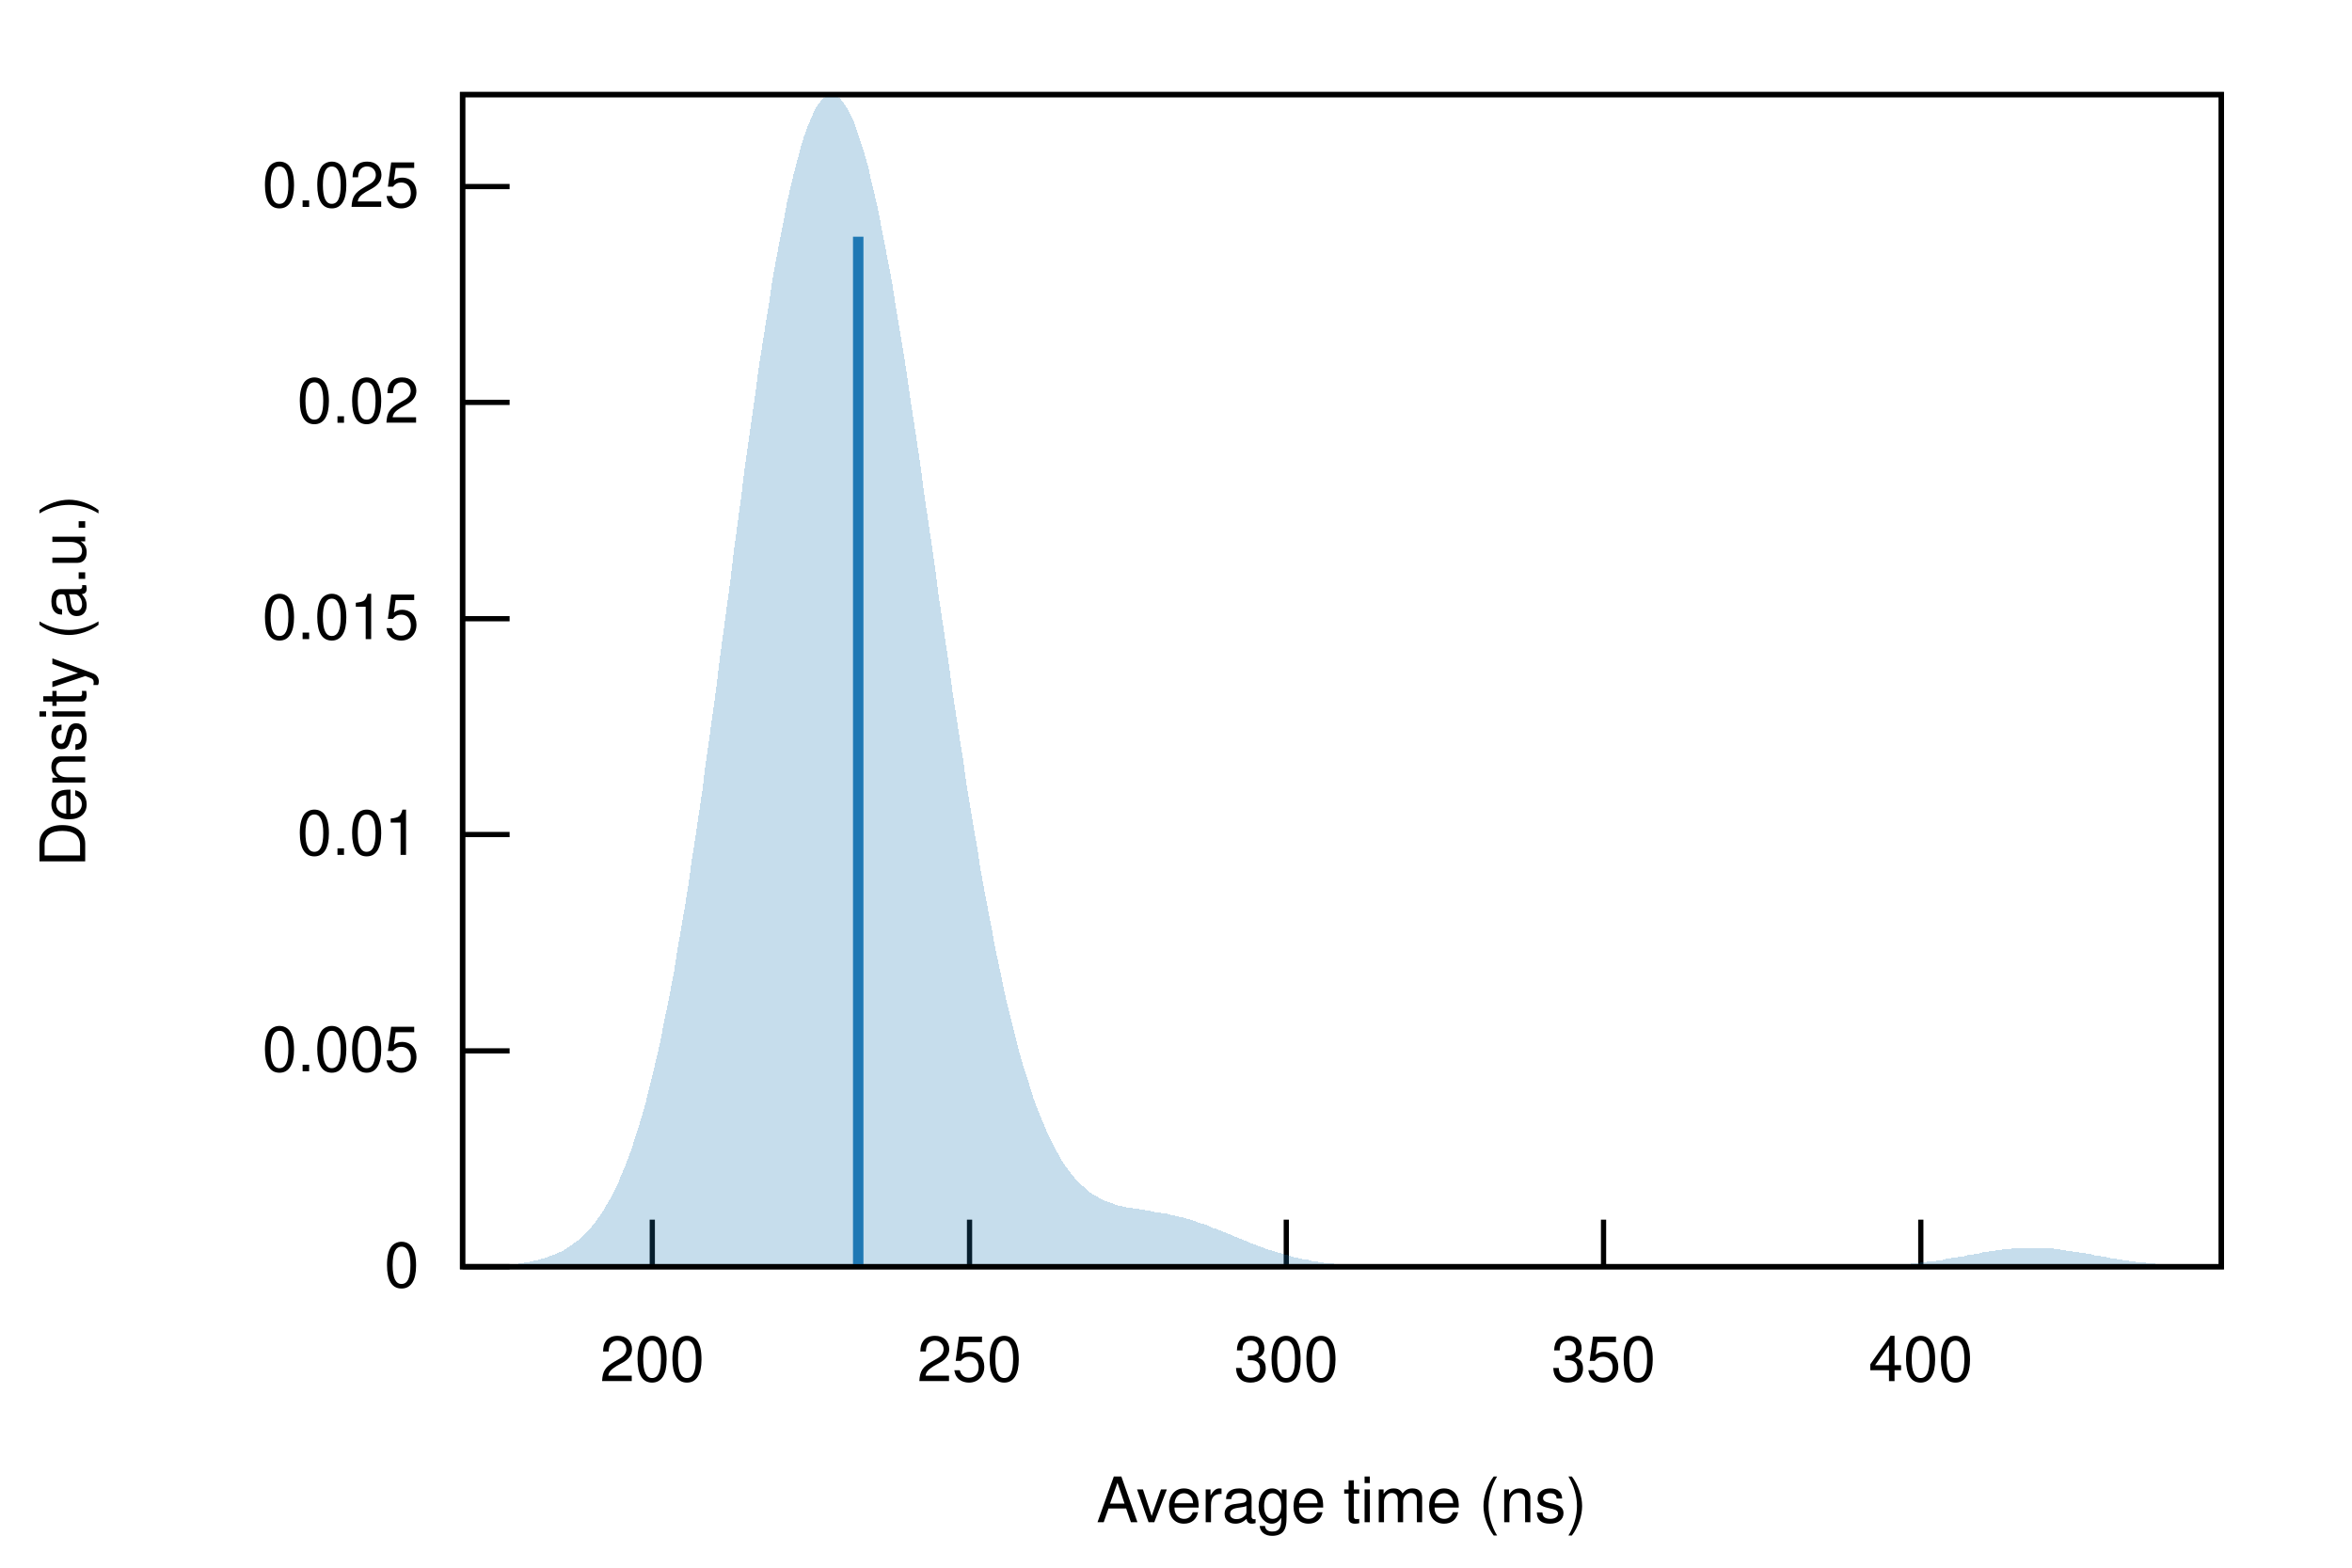
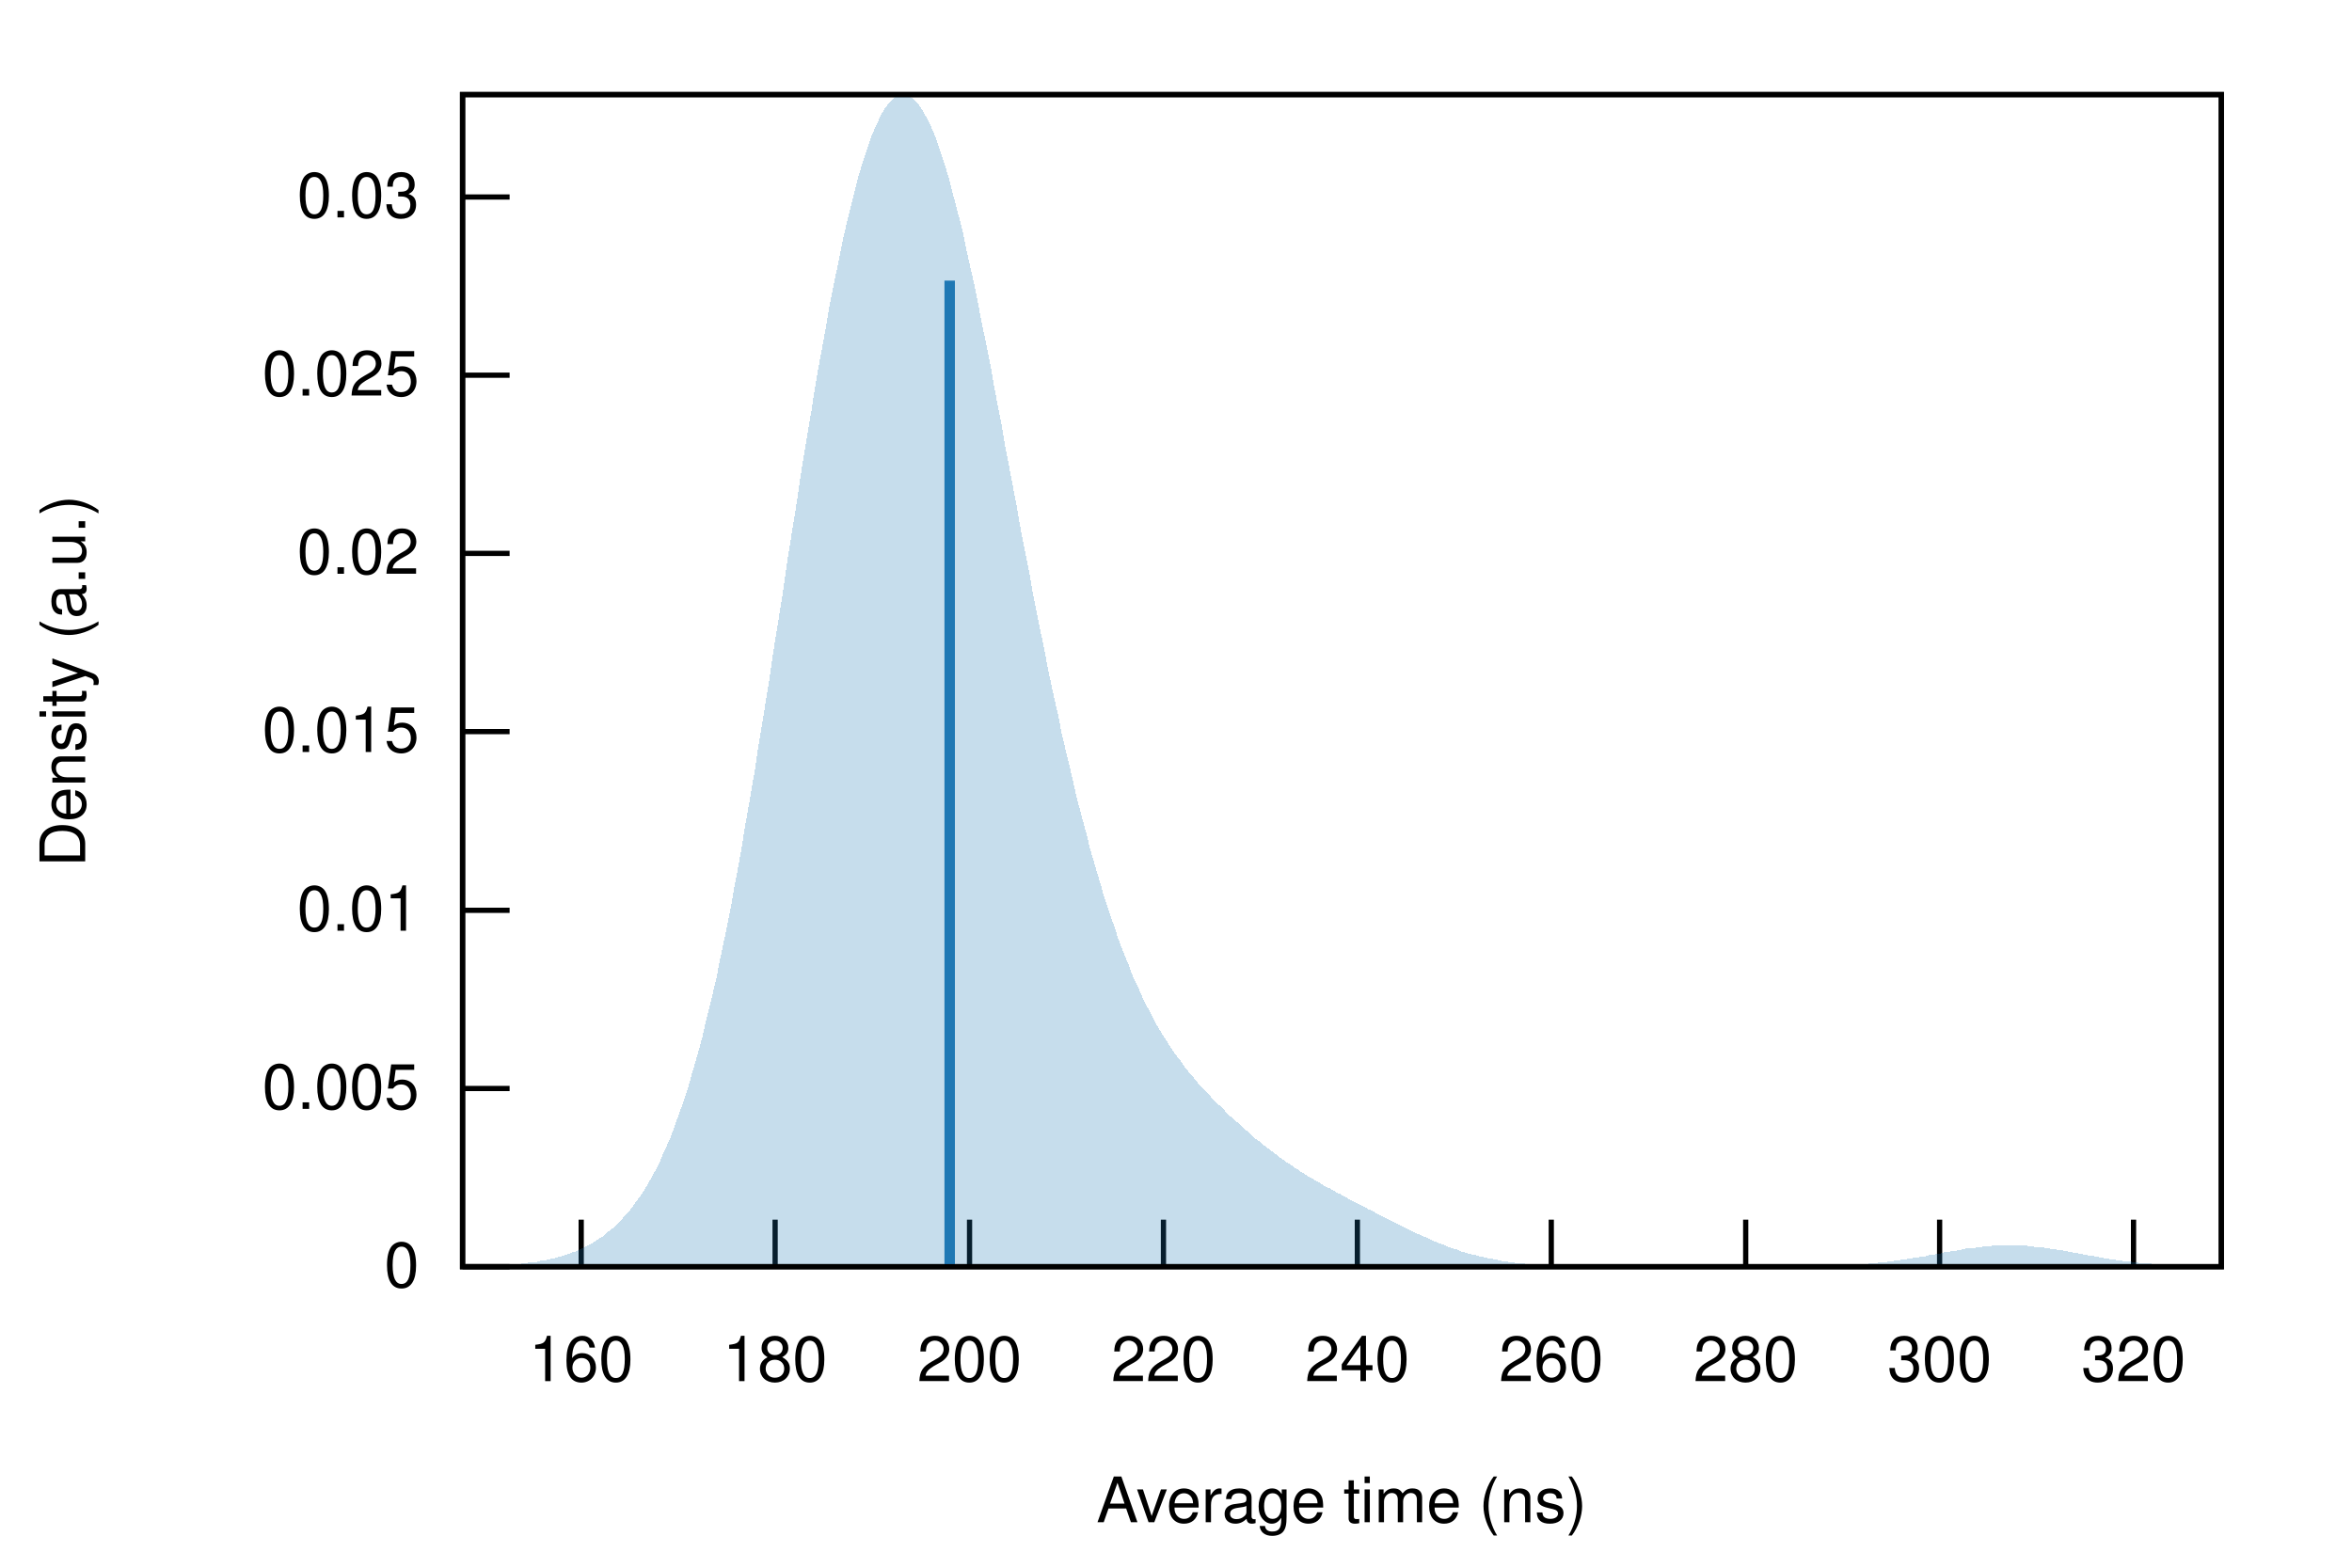
<svg xmlns="http://www.w3.org/2000/svg" xmlns:xlink="http://www.w3.org/1999/xlink" viewBox="0 0 450 300">
  <g id="gnuplot_canvas">
    <rect x="0" y="0" width="450" height="300" fill="none" />
    <defs>
      <circle id="gpDot" r="0.5" stroke-width="0.5" />
      <path id="gpPt0" stroke-width="0.222" stroke="currentColor" d="M-1,0 h2 M0,-1 v2" />
      <path id="gpPt1" stroke-width="0.222" stroke="currentColor" d="M-1,-1 L1,1 M1,-1 L-1,1" />
      <path id="gpPt2" stroke-width="0.222" stroke="currentColor" d="M-1,0 L1,0 M0,-1 L0,1 M-1,-1 L1,1 M-1,1 L1,-1" />
      <rect id="gpPt3" stroke-width="0.222" stroke="currentColor" x="-1" y="-1" width="2" height="2" />
      <rect id="gpPt4" stroke-width="0.222" stroke="currentColor" fill="currentColor" x="-1" y="-1" width="2" height="2" />
      <circle id="gpPt5" stroke-width="0.222" stroke="currentColor" cx="0" cy="0" r="1" />
      <use xlink:href="#gpPt5" id="gpPt6" fill="currentColor" stroke="none" />
      <path id="gpPt7" stroke-width="0.222" stroke="currentColor" d="M0,-1.33 L-1.33,0.67 L1.33,0.67 z" />
      <use xlink:href="#gpPt7" id="gpPt8" fill="currentColor" stroke="none" />
      <use xlink:href="#gpPt7" id="gpPt9" stroke="currentColor" transform="rotate(180)" />
      <use xlink:href="#gpPt9" id="gpPt10" fill="currentColor" stroke="none" />
      <use xlink:href="#gpPt3" id="gpPt11" stroke="currentColor" transform="rotate(45)" />
      <use xlink:href="#gpPt11" id="gpPt12" fill="currentColor" stroke="none" />
      <path id="gpPt13" stroke-width="0.222" stroke="currentColor" d="M0,1.330 L1.265,0.411 L0.782,-1.067 L-0.782,-1.076 L-1.265,0.411 z" />
      <use xlink:href="#gpPt13" id="gpPt14" fill="currentColor" stroke="none" />
      <filter id="textbox" filterUnits="objectBoundingBox" x="0" y="0" height="1" width="1">
        <feFlood flood-color="white" flood-opacity="1" result="bgnd" />
        <feComposite in="SourceGraphic" in2="bgnd" operator="atop" />
      </filter>
      <filter id="greybox" filterUnits="objectBoundingBox" x="0" y="0" height="1" width="1">
        <feFlood flood-color="lightgrey" flood-opacity="1" result="grey" />
        <feComposite in="SourceGraphic" in2="grey" operator="atop" />
      </filter>
    </defs>
    <g fill="none" color="white" stroke="currentColor" stroke-width="1.00" stroke-linecap="butt" stroke-linejoin="miter">
</g>
    <g fill="none" color="black" stroke="currentColor" stroke-width="1.00" stroke-linecap="butt" stroke-linejoin="miter">
      <path stroke="black" d="M88.5,242.4 L97.5,242.4  " />
      <g transform="translate(80.2,246.3)" stroke="none" fill="black" font-family="Helvetica" font-size="12.00" text-anchor="end">
        <text>
          <tspan font-family="Helvetica"> 0</tspan>
        </text>
      </g>
    </g>
    <g fill="none" color="black" stroke="currentColor" stroke-width="1.00" stroke-linecap="butt" stroke-linejoin="miter">
-       <path stroke="black" d="M88.5,201.1 L97.5,201.1  " />
-       <g transform="translate(80.2,205.0)" stroke="none" fill="black" font-family="Helvetica" font-size="12.00" text-anchor="end">
+       <path stroke="black" d="M88.5,208.3 L97.5,208.3  " />
+       <g transform="translate(80.2,212.2)" stroke="none" fill="black" font-family="Helvetica" font-size="12.00" text-anchor="end">
        <text>
          <tspan font-family="Helvetica"> 0.005</tspan>
        </text>
      </g>
    </g>
    <g fill="none" color="black" stroke="currentColor" stroke-width="1.00" stroke-linecap="butt" stroke-linejoin="miter">
-       <path stroke="black" d="M88.5,159.7 L97.5,159.7  " />
-       <g transform="translate(80.2,163.6)" stroke="none" fill="black" font-family="Helvetica" font-size="12.00" text-anchor="end">
+       <path stroke="black" d="M88.5,174.2 L97.5,174.2  " />
+       <g transform="translate(80.2,178.1)" stroke="none" fill="black" font-family="Helvetica" font-size="12.00" text-anchor="end">
        <text>
          <tspan font-family="Helvetica"> 0.01</tspan>
        </text>
      </g>
    </g>
    <g fill="none" color="black" stroke="currentColor" stroke-width="1.00" stroke-linecap="butt" stroke-linejoin="miter">
-       <path stroke="black" d="M88.5,118.4 L97.5,118.4  " />
-       <g transform="translate(80.2,122.3)" stroke="none" fill="black" font-family="Helvetica" font-size="12.00" text-anchor="end">
+       <path stroke="black" d="M88.5,140.0 L97.5,140.0  " />
+       <g transform="translate(80.2,143.9)" stroke="none" fill="black" font-family="Helvetica" font-size="12.00" text-anchor="end">
        <text>
          <tspan font-family="Helvetica"> 0.015</tspan>
        </text>
      </g>
    </g>
    <g fill="none" color="black" stroke="currentColor" stroke-width="1.00" stroke-linecap="butt" stroke-linejoin="miter">
-       <path stroke="black" d="M88.5,77.0 L97.5,77.0  " />
-       <g transform="translate(80.2,80.9)" stroke="none" fill="black" font-family="Helvetica" font-size="12.00" text-anchor="end">
+       <path stroke="black" d="M88.5,105.9 L97.5,105.9  " />
+       <g transform="translate(80.2,109.8)" stroke="none" fill="black" font-family="Helvetica" font-size="12.00" text-anchor="end">
        <text>
          <tspan font-family="Helvetica"> 0.02</tspan>
        </text>
      </g>
    </g>
    <g fill="none" color="black" stroke="currentColor" stroke-width="1.00" stroke-linecap="butt" stroke-linejoin="miter">
-       <path stroke="black" d="M88.5,35.7 L97.5,35.7  " />
-       <g transform="translate(80.2,39.6)" stroke="none" fill="black" font-family="Helvetica" font-size="12.00" text-anchor="end">
+       <path stroke="black" d="M88.5,71.8 L97.5,71.8  " />
+       <g transform="translate(80.2,75.7)" stroke="none" fill="black" font-family="Helvetica" font-size="12.00" text-anchor="end">
        <text>
          <tspan font-family="Helvetica"> 0.025</tspan>
        </text>
      </g>
    </g>
    <g fill="none" color="black" stroke="currentColor" stroke-width="1.00" stroke-linecap="butt" stroke-linejoin="miter">
-       <path stroke="black" d="M124.8,242.4 L124.8,233.4  " />
-       <g transform="translate(124.8,264.3)" stroke="none" fill="black" font-family="Helvetica" font-size="12.00" text-anchor="middle">
-         <text>
-           <tspan font-family="Helvetica"> 200</tspan>
+       <path stroke="black" d="M88.5,37.7 L97.5,37.7  " />
+       <g transform="translate(80.2,41.6)" stroke="none" fill="black" font-family="Helvetica" font-size="12.00" text-anchor="end">
+         <text>
+           <tspan font-family="Helvetica"> 0.03</tspan>
+         </text>
+       </g>
+     </g>
+     <g fill="none" color="black" stroke="currentColor" stroke-width="1.00" stroke-linecap="butt" stroke-linejoin="miter">
+       <path stroke="black" d="M111.2,242.4 L111.2,233.4  " />
+       <g transform="translate(111.2,264.3)" stroke="none" fill="black" font-family="Helvetica" font-size="12.00" text-anchor="middle">
+         <text>
+           <tspan font-family="Helvetica"> 160</tspan>
+         </text>
+       </g>
+     </g>
+     <g fill="none" color="black" stroke="currentColor" stroke-width="1.00" stroke-linecap="butt" stroke-linejoin="miter">
+       <path stroke="black" d="M148.3,242.4 L148.3,233.4  " />
+       <g transform="translate(148.3,264.3)" stroke="none" fill="black" font-family="Helvetica" font-size="12.00" text-anchor="middle">
+         <text>
+           <tspan font-family="Helvetica"> 180</tspan>
        </text>
      </g>
    </g>
    <g fill="none" color="black" stroke="currentColor" stroke-width="1.00" stroke-linecap="butt" stroke-linejoin="miter">
      <path stroke="black" d="M185.5,242.4 L185.5,233.4  " />
      <g transform="translate(185.5,264.3)" stroke="none" fill="black" font-family="Helvetica" font-size="12.00" text-anchor="middle">
        <text>
-           <tspan font-family="Helvetica"> 250</tspan>
-         </text>
-       </g>
-     </g>
-     <g fill="none" color="black" stroke="currentColor" stroke-width="1.00" stroke-linecap="butt" stroke-linejoin="miter">
-       <path stroke="black" d="M246.1,242.4 L246.1,233.4  " />
-       <g transform="translate(246.1,264.3)" stroke="none" fill="black" font-family="Helvetica" font-size="12.00" text-anchor="middle">
+           <tspan font-family="Helvetica"> 200</tspan>
+         </text>
+       </g>
+     </g>
+     <g fill="none" color="black" stroke="currentColor" stroke-width="1.00" stroke-linecap="butt" stroke-linejoin="miter">
+       <path stroke="black" d="M222.6,242.4 L222.6,233.4  " />
+       <g transform="translate(222.6,264.3)" stroke="none" fill="black" font-family="Helvetica" font-size="12.00" text-anchor="middle">
+         <text>
+           <tspan font-family="Helvetica"> 220</tspan>
+         </text>
+       </g>
+     </g>
+     <g fill="none" color="black" stroke="currentColor" stroke-width="1.00" stroke-linecap="butt" stroke-linejoin="miter">
+       <path stroke="black" d="M259.7,242.4 L259.7,233.4  " />
+       <g transform="translate(259.7,264.3)" stroke="none" fill="black" font-family="Helvetica" font-size="12.00" text-anchor="middle">
+         <text>
+           <tspan font-family="Helvetica"> 240</tspan>
+         </text>
+       </g>
+     </g>
+     <g fill="none" color="black" stroke="currentColor" stroke-width="1.00" stroke-linecap="butt" stroke-linejoin="miter">
+       <path stroke="black" d="M296.8,242.4 L296.8,233.4  " />
+       <g transform="translate(296.8,264.3)" stroke="none" fill="black" font-family="Helvetica" font-size="12.00" text-anchor="middle">
+         <text>
+           <tspan font-family="Helvetica"> 260</tspan>
+         </text>
+       </g>
+     </g>
+     <g fill="none" color="black" stroke="currentColor" stroke-width="1.00" stroke-linecap="butt" stroke-linejoin="miter">
+       <path stroke="black" d="M334.0,242.4 L334.0,233.4  " />
+       <g transform="translate(334.0,264.3)" stroke="none" fill="black" font-family="Helvetica" font-size="12.00" text-anchor="middle">
+         <text>
+           <tspan font-family="Helvetica"> 280</tspan>
+         </text>
+       </g>
+     </g>
+     <g fill="none" color="black" stroke="currentColor" stroke-width="1.00" stroke-linecap="butt" stroke-linejoin="miter">
+       <path stroke="black" d="M371.1,242.4 L371.1,233.4  " />
+       <g transform="translate(371.1,264.3)" stroke="none" fill="black" font-family="Helvetica" font-size="12.00" text-anchor="middle">
        <text>
          <tspan font-family="Helvetica"> 300</tspan>
        </text>
      </g>
    </g>
    <g fill="none" color="black" stroke="currentColor" stroke-width="1.00" stroke-linecap="butt" stroke-linejoin="miter">
-       <path stroke="black" d="M306.8,242.4 L306.8,233.4  " />
-       <g transform="translate(306.8,264.3)" stroke="none" fill="black" font-family="Helvetica" font-size="12.00" text-anchor="middle">
-         <text>
-           <tspan font-family="Helvetica"> 350</tspan>
-         </text>
-       </g>
-     </g>
-     <g fill="none" color="black" stroke="currentColor" stroke-width="1.00" stroke-linecap="butt" stroke-linejoin="miter">
-       <path stroke="black" d="M367.5,242.4 L367.5,233.4  " />
-       <g transform="translate(367.5,264.3)" stroke="none" fill="black" font-family="Helvetica" font-size="12.00" text-anchor="middle">
-         <text>
-           <tspan font-family="Helvetica"> 400</tspan>
+       <path stroke="black" d="M408.2,242.4 L408.2,233.4  " />
+       <g transform="translate(408.2,264.3)" stroke="none" fill="black" font-family="Helvetica" font-size="12.00" text-anchor="middle">
+         <text>
+           <tspan font-family="Helvetica"> 320</tspan>
        </text>
      </g>
    </g>
    <g fill="none" color="black" stroke="currentColor" stroke-width="1.00" stroke-linecap="butt" stroke-linejoin="miter">
</g>
    <g fill="none" color="black" stroke="currentColor" stroke-width="1.00" stroke-linecap="butt" stroke-linejoin="miter">
      <path stroke="black" d="M88.5,18.1 L88.5,242.4 L425.0,242.4 L425.0,18.1 L88.5,18.1 Z  " />
    </g>
    <g fill="none" color="black" stroke="currentColor" stroke-width="1.00" stroke-linecap="butt" stroke-linejoin="miter">
      <g transform="translate(16.3,130.3) rotate(270)" stroke="none" fill="black" font-family="Helvetica" font-size="12.00" text-anchor="middle">
        <text>
          <tspan font-family="Helvetica">Density (a.u.)</tspan>
        </text>
      </g>
    </g>
    <g fill="none" color="black" stroke="currentColor" stroke-width="1.00" stroke-linecap="butt" stroke-linejoin="miter">
      <g transform="translate(256.7,291.3)" stroke="none" fill="black" font-family="Helvetica" font-size="12.00" text-anchor="middle">
        <text>
          <tspan font-family="Helvetica">Average time (ns)</tspan>
        </text>
      </g>
    </g>
    <g fill="none" color="black" stroke="currentColor" stroke-width="1.00" stroke-linecap="butt" stroke-linejoin="miter">
</g>
    <g id="gnuplot_plot_1">
      <g fill="none" color="black" stroke="currentColor" stroke-width="1.00" stroke-linecap="butt" stroke-linejoin="miter">
        <g stroke="none" shape-rendering="crispEdges">
-           <polygon fill="rgb( 31, 120, 180)" fill-opacity="0.25" points="88.5,242.3 89.2,242.3 89.8,242.3 90.5,242.3 91.2,242.3 91.9,242.3 92.5,242.3 93.2,242.2 93.9,242.2 94.6,242.2 95.2,242.1 95.9,242.1 96.6,242.0 97.3,242.0 97.9,241.9 98.6,241.9 99.3,241.8 100.0,241.7 100.6,241.6 101.3,241.5 102.0,241.3 102.7,241.2 103.3,241.0 104.0,240.8 104.7,240.6 105.4,240.3 106.0,240.1 106.7,239.8 107.4,239.5 108.1,239.1 108.7,238.7 109.4,238.2 110.1,237.7 110.8,237.2 111.4,236.6 112.1,235.9 112.8,235.2 113.5,234.4 114.1,233.6 114.8,232.6 115.5,231.6 116.1,230.5 116.8,229.3 117.5,228.0 118.2,226.6 118.8,225.0 119.5,223.4 120.2,221.6 120.9,219.7 121.5,217.7 122.2,215.6 122.9,213.3 123.6,210.8 124.2,208.2 124.9,205.5 125.6,202.5 126.3,199.5 126.9,196.3 127.6,192.9 128.3,189.4 129.0,185.7 129.6,181.8 130.3,177.8 131.0,173.7 131.7,169.4 132.3,165.0 133.0,160.5 133.7,155.8 134.4,151.1 135.0,146.2 135.7,141.3 136.4,136.3 137.1,131.2 137.7,126.1 138.4,121.0 139.1,115.8 139.8,110.6 140.4,105.5 141.1,100.3 141.8,95.2 142.4,90.2 143.1,85.2 143.8,80.3 144.5,75.5 145.1,70.8 145.8,66.3 146.5,61.9 147.2,57.6 147.8,53.5 148.5,49.6 149.2,45.9 149.9,42.4 150.5,39.1 151.2,36.0 151.9,33.1 152.6,30.5 153.2,28.1 153.9,25.9 154.6,24.0 155.3,22.4 155.9,21.0 156.6,19.9 157.3,19.0 158.0,18.5 158.6,18.1 159.3,18.1 160.0,18.3 160.7,18.8 161.3,19.6 162.0,20.6 162.7,21.9 163.4,23.4 164.0,25.1 164.7,27.2 165.4,29.4 166.1,31.9 166.7,34.6 167.4,37.5 168.1,40.6 168.7,43.9 169.4,47.4 170.1,51.0 170.8,54.8 171.4,58.8 172.1,62.9 172.8,67.1 173.5,71.5 174.1,75.9 174.8,80.4 175.5,85.0 176.2,89.7 176.8,94.4 177.5,99.1 178.2,103.8 178.9,108.6 179.5,113.4 180.2,118.1 180.9,122.8 181.6,127.5 182.2,132.1 182.9,136.7 183.6,141.2 184.3,145.6 184.9,150.0 185.6,154.2 186.3,158.4 187.0,162.4 187.6,166.4 188.3,170.2 189.0,173.9 189.7,177.4 190.3,180.9 191.0,184.2 191.7,187.4 192.3,190.4 193.0,193.3 193.7,196.1 194.4,198.8 195.0,201.3 195.7,203.7 196.4,205.9 197.1,208.1 197.7,210.1 198.4,212.0 199.1,213.7 199.8,215.4 200.4,216.9 201.1,218.3 201.8,219.7 202.5,220.9 203.1,222.0 203.8,223.1 204.5,224.0 205.2,224.9 205.8,225.7 206.5,226.4 207.2,227.0 207.9,227.6 208.5,228.2 209.2,228.6 209.9,229.0 210.6,229.4 211.2,229.7 211.9,230.0 212.6,230.2 213.3,230.5 213.9,230.7 214.6,230.8 215.3,231.0 216.0,231.1 216.6,231.2 217.3,231.3 218.0,231.4 218.6,231.5 219.3,231.6 220.0,231.7 220.7,231.9 221.3,232.0 222.0,232.1 222.7,232.2 223.4,232.3 224.0,232.5 224.7,232.6 225.4,232.8 226.1,232.9 226.7,233.1 227.4,233.3 228.1,233.5 228.8,233.7 229.4,234.0 230.1,234.2 230.8,234.4 231.5,234.7 232.1,235.0 232.8,235.2 233.5,235.5 234.2,235.8 234.8,236.0 235.5,236.3 236.2,236.6 236.9,236.9 237.5,237.1 238.2,237.4 238.9,237.7 239.6,238.0 240.2,238.2 240.9,238.5 241.6,238.7 242.3,239.0 242.9,239.2 243.6,239.4 244.3,239.6 244.9,239.8 245.6,240.0 246.3,240.2 247.0,240.4 247.6,240.6 248.3,240.7 249.0,240.9 249.7,241.0 250.3,241.1 251.0,241.3 251.7,241.4 252.4,241.5 253.0,241.6 253.7,241.7 254.4,241.7 255.1,241.8 255.7,241.9 256.4,241.9 257.1,242.0 257.8,242.0 258.4,242.1 259.1,242.1 259.8,242.2 260.5,242.2 261.1,242.2 261.8,242.2 262.5,242.3 263.2,242.3 263.8,242.3 264.5,242.3 265.2,242.3 265.9,242.3 266.5,242.3 267.2,242.4 267.9,242.4 268.6,242.4 269.2,242.4 269.9,242.4 270.6,242.4 271.2,242.4 271.9,242.4 272.6,242.4 273.3,242.4 273.9,242.4 274.6,242.4 275.3,242.4 276.0,242.4 276.6,242.4 277.3,242.4 278.0,242.4 278.7,242.4 279.3,242.4 280.0,242.4 280.7,242.4 281.4,242.4 282.0,242.4 282.7,242.4 283.4,242.4 284.1,242.4 284.7,242.4 285.4,242.4 286.1,242.4 286.8,242.4 287.4,242.4 288.1,242.4 288.8,242.4 289.5,242.4 290.1,242.4 290.8,242.4 291.5,242.4 292.2,242.4 292.8,242.4 293.5,242.4 294.2,242.4 294.9,242.4 295.5,242.4 296.2,242.4 296.9,242.4 297.5,242.4 298.2,242.4 298.9,242.4 299.6,242.4 300.2,242.4 300.9,242.4 301.6,242.4 302.3,242.4 302.9,242.4 303.6,242.4 304.3,242.4 305.0,242.4 305.6,242.4 306.3,242.4 307.0,242.4 307.7,242.4 308.3,242.4 309.0,242.4 309.7,242.4 310.4,242.4 311.0,242.4 311.7,242.4 312.4,242.4 313.1,242.4 313.7,242.4 314.4,242.4 315.1,242.4 315.8,242.4 316.4,242.4 317.1,242.4 317.8,242.4 318.5,242.4 319.1,242.4 319.8,242.4 320.5,242.4 321.2,242.4 321.8,242.4 322.5,242.4 323.2,242.4 323.8,242.4 324.5,242.4 325.2,242.4 325.9,242.4 326.5,242.4 327.2,242.4 327.9,242.4 328.6,242.4 329.2,242.4 329.9,242.4 330.6,242.4 331.3,242.4 331.9,242.4 332.6,242.4 333.3,242.4 334.0,242.4 334.6,242.4 335.3,242.4 336.0,242.4 336.7,242.4 337.3,242.4 338.0,242.4 338.7,242.4 339.4,242.4 340.0,242.4 340.7,242.4 341.4,242.4 342.1,242.4 342.7,242.4 343.4,242.4 344.1,242.4 344.8,242.4 345.4,242.4 346.1,242.4 346.8,242.4 347.4,242.4 348.1,242.4 348.8,242.4 349.5,242.4 350.1,242.4 350.8,242.4 351.5,242.4 352.2,242.4 352.8,242.4 353.5,242.3 354.2,242.3 354.9,242.3 355.5,242.3 356.2,242.3 356.9,242.3 357.6,242.3 358.2,242.2 358.9,242.2 359.6,242.2 360.3,242.2 360.9,242.1 361.6,242.1 362.3,242.1 363.0,242.0 363.6,242.0 364.3,241.9 365.0,241.9 365.7,241.8 366.3,241.7 367.0,241.7 367.7,241.6 368.4,241.5 369.0,241.4 369.7,241.3 370.4,241.3 371.1,241.2 371.7,241.1 372.4,240.9 373.1,240.8 373.7,240.7 374.4,240.6 375.1,240.5 375.8,240.4 376.4,240.2 377.1,240.1 377.8,240.0 378.5,239.9 379.1,239.7 379.8,239.6 380.5,239.5 381.2,239.4 381.8,239.3 382.5,239.2 383.2,239.1 383.9,239.0 384.5,239.0 385.2,238.9 385.9,238.9 386.6,238.8 387.2,238.8 387.9,238.8 388.6,238.8 389.3,238.8 389.9,238.8 390.6,238.8 391.3,238.8 392.0,238.9 392.6,238.9 393.3,239.0 394.0,239.1 394.7,239.2 395.3,239.3 396.0,239.4 396.7,239.5 397.4,239.6 398.0,239.7 398.7,239.8 399.4,239.9 400.0,240.0 400.7,240.2 401.4,240.3 402.1,240.4 402.7,240.5 403.4,240.7 404.1,240.8 404.8,240.9 405.4,241.0 406.1,241.1 406.8,241.2 407.5,241.3 408.1,241.4 408.8,241.5 409.5,241.6 410.2,241.6 410.8,241.7 411.5,241.8 412.2,241.8 412.9,241.9 413.5,242.0 414.2,242.0 414.9,242.0 415.6,242.1 416.2,242.1 416.9,242.2 417.6,242.2 418.3,242.2 418.9,242.2 419.6,242.3 420.3,242.3 421.0,242.3 421.6,242.3 422.3,242.3 423.0,242.3 423.7,242.3 424.3,242.4 425.0,242.4 425.0,242.4 424.3,242.4 423.7,242.4 423.0,242.4 422.3,242.4 421.6,242.4 421.0,242.4 420.3,242.4 419.6,242.4 418.9,242.4 418.3,242.4 417.6,242.4 416.9,242.4 416.2,242.4 415.6,242.4 414.9,242.4 414.2,242.4 413.5,242.4 412.9,242.4 412.2,242.4 411.5,242.4 410.8,242.4 410.2,242.4 409.5,242.4 408.8,242.4 408.1,242.4 407.5,242.4 406.8,242.4 406.1,242.4 405.4,242.4 404.8,242.4 404.1,242.4 403.4,242.4 402.7,242.4 402.1,242.4 401.4,242.4 400.7,242.4 400.0,242.4 399.4,242.4 398.7,242.4 398.0,242.4 397.4,242.4 396.7,242.4 396.0,242.4 395.3,242.4 394.7,242.4 394.0,242.4 393.3,242.4 392.6,242.4 392.0,242.4 391.3,242.4 390.6,242.4 389.9,242.4 389.3,242.4 388.6,242.4 387.9,242.4 387.2,242.4 386.6,242.4 385.9,242.4 385.2,242.4 384.5,242.4 383.9,242.4 383.2,242.4 382.5,242.4 381.8,242.4 381.2,242.4 380.5,242.4 379.8,242.4 379.1,242.4 378.5,242.4 377.8,242.4 377.1,242.4 376.4,242.4 375.8,242.4 375.1,242.4 374.4,242.4 373.7,242.4 373.1,242.4 372.4,242.4 371.7,242.4 371.1,242.4 370.4,242.4 369.7,242.4 369.0,242.4 368.4,242.4 367.7,242.4 367.0,242.4 366.3,242.4 365.7,242.4 365.0,242.4 364.3,242.4 363.6,242.4 363.0,242.4 362.3,242.4 361.6,242.4 360.9,242.4 360.3,242.4 359.6,242.4 358.9,242.4 358.2,242.4 357.6,242.4 356.9,242.4 356.2,242.4 355.5,242.4 354.9,242.4 354.2,242.4 353.5,242.4 352.8,242.4 352.2,242.4 351.5,242.4 350.8,242.4 350.1,242.4 349.5,242.4 348.8,242.4 348.1,242.4 347.4,242.4 346.8,242.4 346.1,242.4 345.4,242.4 344.8,242.4 344.1,242.4 343.4,242.4 342.7,242.4 342.1,242.4 341.4,242.4 340.7,242.4 340.0,242.4 339.4,242.4 338.7,242.4 338.0,242.4 337.3,242.4 336.7,242.4 336.0,242.4 335.3,242.4 334.6,242.4 334.0,242.4 333.3,242.4 332.6,242.4 331.9,242.4 331.3,242.4 330.6,242.4 329.9,242.4 329.2,242.4 328.6,242.4 327.9,242.4 327.2,242.4 326.5,242.4 325.9,242.4 325.2,242.4 324.5,242.4 323.8,242.4 323.2,242.4 322.5,242.4 321.8,242.4 321.2,242.4 320.5,242.4 319.8,242.4 319.1,242.4 318.5,242.4 317.8,242.4 317.1,242.4 316.4,242.4 315.8,242.4 315.1,242.4 314.4,242.4 313.7,242.4 313.1,242.4 312.4,242.4 311.7,242.4 311.0,242.4 310.4,242.4 309.7,242.4 309.0,242.4 308.3,242.4 307.7,242.4 307.0,242.4 306.3,242.4 305.6,242.4 305.0,242.4 304.3,242.4 303.6,242.4 302.9,242.4 302.3,242.4 301.6,242.4 300.9,242.4 300.2,242.4 299.6,242.4 298.9,242.4 298.2,242.4 297.5,242.4 296.9,242.4 296.2,242.4 295.5,242.4 294.9,242.4 294.2,242.4 293.5,242.4 292.8,242.4 292.2,242.4 291.5,242.4 290.8,242.4 290.1,242.4 289.5,242.4 288.8,242.4 288.1,242.4 287.4,242.4 286.8,242.4 286.1,242.4 285.4,242.4 284.7,242.4 284.1,242.4 283.4,242.4 282.7,242.4 282.0,242.4 281.4,242.4 280.7,242.4 280.0,242.4 279.3,242.4 278.7,242.4 278.0,242.4 277.3,242.4 276.6,242.4 276.0,242.4 275.3,242.4 274.6,242.4 273.9,242.4 273.3,242.4 272.6,242.4 271.9,242.4 271.2,242.4 270.6,242.4 269.9,242.4 269.2,242.4 268.6,242.4 267.9,242.4 267.2,242.4 266.5,242.4 265.9,242.4 265.2,242.4 264.5,242.4 263.8,242.4 263.2,242.4 262.5,242.4 261.8,242.4 261.1,242.4 260.5,242.4 259.8,242.4 259.1,242.4 258.4,242.4 257.8,242.4 257.1,242.4 256.4,242.4 255.7,242.4 255.1,242.4 254.4,242.4 253.7,242.4 253.0,242.4 252.4,242.4 251.7,242.4 251.0,242.4 250.3,242.4 249.7,242.4 249.0,242.4 248.3,242.4 247.6,242.4 247.0,242.4 246.3,242.4 245.6,242.4 244.9,242.4 244.3,242.4 243.6,242.4 242.9,242.4 242.3,242.4 241.6,242.4 240.9,242.4 240.2,242.4 239.6,242.4 238.9,242.4 238.2,242.4 237.5,242.4 236.9,242.4 236.2,242.4 235.5,242.4 234.8,242.4 234.2,242.4 233.5,242.4 232.8,242.4 232.1,242.4 231.5,242.4 230.8,242.4 230.1,242.4 229.4,242.4 228.8,242.4 228.1,242.4 227.4,242.4 226.7,242.4 226.1,242.4 225.4,242.4 224.7,242.4 224.0,242.4 223.4,242.4 222.7,242.4 222.0,242.4 221.3,242.4 220.7,242.4 220.0,242.4 219.3,242.4 218.6,242.4 218.0,242.4 217.3,242.4 216.6,242.4 216.0,242.4 215.3,242.4 214.6,242.4 213.9,242.4 213.3,242.4 212.6,242.4 211.9,242.4 211.2,242.4 210.6,242.4 209.9,242.4 209.2,242.4 208.5,242.4 207.9,242.4 207.2,242.4 206.5,242.4 205.8,242.4 205.2,242.4 204.5,242.4 203.8,242.4 203.1,242.4 202.5,242.4 201.8,242.4 201.1,242.4 200.4,242.4 199.8,242.4 199.1,242.4 198.4,242.4 197.7,242.4 197.1,242.4 196.4,242.4 195.7,242.4 195.0,242.4 194.4,242.4 193.7,242.4 193.0,242.4 192.3,242.4 191.7,242.4 191.0,242.4 190.3,242.4 189.7,242.4 189.0,242.4 188.3,242.4 187.6,242.4 187.0,242.4 186.3,242.4 185.6,242.4 184.9,242.4 184.3,242.4 183.6,242.4 182.9,242.4 182.2,242.4 181.6,242.4 180.9,242.4 180.2,242.4 179.5,242.4 178.9,242.4 178.2,242.4 177.5,242.4 176.8,242.4 176.2,242.4 175.5,242.4 174.8,242.4 174.1,242.4 173.5,242.4 172.8,242.4 172.1,242.4 171.4,242.4 170.8,242.4 170.1,242.4 169.4,242.4 168.7,242.4 168.1,242.4 167.4,242.4 166.7,242.4 166.1,242.4 165.4,242.4 164.7,242.4 164.0,242.4 163.4,242.4 162.7,242.4 162.0,242.4 161.3,242.4 160.7,242.4 160.0,242.4 159.3,242.4 158.6,242.4 158.0,242.4 157.3,242.4 156.6,242.4 155.9,242.4 155.3,242.4 154.6,242.4 153.9,242.4 153.2,242.4 152.6,242.4 151.9,242.4 151.2,242.4 150.5,242.4 149.9,242.4 149.2,242.4 148.5,242.4 147.8,242.4 147.2,242.4 146.5,242.4 145.8,242.4 145.1,242.4 144.5,242.4 143.8,242.4 143.1,242.4 142.4,242.4 141.8,242.4 141.1,242.4 140.4,242.4 139.8,242.4 139.1,242.4 138.4,242.4 137.7,242.4 137.1,242.4 136.4,242.4 135.7,242.4 135.0,242.4 134.4,242.4 133.7,242.4 133.0,242.4 132.3,242.4 131.7,242.4 131.0,242.4 130.3,242.4 129.6,242.4 129.0,242.4 128.3,242.4 127.6,242.4 126.9,242.4 126.3,242.4 125.6,242.4 124.9,242.4 124.2,242.4 123.6,242.4 122.9,242.4 122.2,242.4 121.5,242.4 120.9,242.4 120.2,242.4 119.5,242.4 118.8,242.4 118.2,242.4 117.5,242.4 116.8,242.4 116.1,242.4 115.5,242.4 114.8,242.4 114.1,242.4 113.5,242.4 112.8,242.4 112.1,242.4 111.4,242.4 110.8,242.4 110.1,242.4 109.4,242.4 108.7,242.4 108.1,242.4 107.4,242.4 106.7,242.4 106.0,242.4 105.4,242.4 104.7,242.4 104.0,242.4 103.3,242.4 102.7,242.4 102.0,242.4 101.3,242.4 100.6,242.4 100.0,242.4 99.3,242.4 98.6,242.4 97.9,242.4 97.3,242.4 96.6,242.4 95.9,242.4 95.2,242.4 94.6,242.4 93.9,242.4 93.2,242.4 92.5,242.4 91.9,242.4 91.2,242.4 90.5,242.4 89.8,242.4 89.2,242.4 88.5,242.4 " />
+           <polygon fill="rgb( 31, 120, 180)" fill-opacity="0.25" points="88.5,242.3 89.2,242.3 89.8,242.3 90.5,242.3 91.2,242.3 91.9,242.3 92.5,242.3 93.2,242.2 93.9,242.2 94.6,242.2 95.2,242.2 95.9,242.1 96.6,242.1 97.3,242.0 97.9,242.0 98.6,241.9 99.3,241.9 100.0,241.8 100.6,241.7 101.3,241.6 102.0,241.6 102.7,241.5 103.3,241.3 104.0,241.2 104.7,241.1 105.4,240.9 106.0,240.8 106.7,240.6 107.4,240.4 108.1,240.2 108.7,240.0 109.4,239.7 110.1,239.5 110.8,239.2 111.4,238.9 112.1,238.5 112.8,238.2 113.5,237.8 114.1,237.4 114.8,236.9 115.5,236.5 116.1,235.9 116.8,235.4 117.5,234.8 118.2,234.2 118.8,233.5 119.5,232.7 120.2,232.0 120.9,231.1 121.5,230.2 122.2,229.3 122.9,228.3 123.6,227.2 124.2,226.1 124.9,224.9 125.6,223.6 126.3,222.2 126.9,220.7 127.6,219.2 128.3,217.6 129.0,215.8 129.6,214.0 130.3,212.1 131.0,210.1 131.7,208.0 132.3,205.7 133.0,203.4 133.7,200.9 134.4,198.4 135.0,195.7 135.7,192.9 136.4,190.0 137.1,187.0 137.7,183.9 138.4,180.6 139.1,177.3 139.8,173.8 140.4,170.2 141.1,166.6 141.8,162.8 142.4,159.0 143.1,155.0 143.8,151.0 144.5,146.9 145.1,142.8 145.8,138.6 146.5,134.3 147.2,130.0 147.8,125.7 148.5,121.3 149.2,117.0 149.9,112.6 150.5,108.2 151.2,103.8 151.9,99.5 152.6,95.1 153.2,90.9 153.9,86.6 154.6,82.4 155.3,78.3 155.9,74.3 156.6,70.3 157.3,66.5 158.0,62.7 158.6,59.1 159.3,55.5 160.0,52.1 160.7,48.8 161.3,45.7 162.0,42.7 162.7,39.8 163.4,37.1 164.0,34.6 164.7,32.2 165.4,30.0 166.1,28.0 166.7,26.1 167.4,24.5 168.1,23.0 168.7,21.7 169.4,20.6 170.1,19.7 170.8,19.0 171.4,18.5 172.1,18.2 172.8,18.1 173.5,18.2 174.1,18.5 174.8,19.0 175.5,19.7 176.2,20.6 176.8,21.7 177.5,22.9 178.2,24.4 178.9,26.0 179.5,27.8 180.2,29.8 180.9,32.0 181.6,34.3 182.2,36.7 182.9,39.3 183.6,42.0 184.3,44.8 184.9,47.8 185.6,50.9 186.3,54.0 187.0,57.3 187.6,60.6 188.3,64.0 189.0,67.4 189.7,71.0 190.3,74.5 191.0,78.1 191.7,81.7 192.3,85.3 193.0,88.9 193.7,92.6 194.4,96.2 195.0,99.8 195.7,103.4 196.4,107.0 197.1,110.5 197.7,114.0 198.4,117.5 199.1,120.9 199.8,124.2 200.4,127.5 201.1,130.8 201.8,134.0 202.5,137.1 203.1,140.2 203.8,143.2 204.5,146.1 205.2,149.0 205.8,151.8 206.5,154.5 207.2,157.1 207.9,159.7 208.5,162.2 209.2,164.6 209.9,167.0 210.6,169.3 211.2,171.5 211.9,173.6 212.6,175.6 213.3,177.6 213.9,179.5 214.6,181.4 215.3,183.1 216.0,184.8 216.6,186.5 217.3,188.0 218.0,189.5 218.6,190.9 219.3,192.3 220.0,193.6 220.7,194.9 221.3,196.1 222.0,197.3 222.7,198.4 223.4,199.5 224.0,200.5 224.7,201.5 225.4,202.4 226.1,203.3 226.7,204.2 227.4,205.1 228.1,205.9 228.8,206.7 229.4,207.5 230.1,208.2 230.8,209.0 231.5,209.7 232.1,210.4 232.8,211.1 233.5,211.7 234.2,212.4 234.8,213.1 235.5,213.7 236.2,214.3 236.9,214.9 237.5,215.5 238.2,216.1 238.9,216.7 239.6,217.3 240.2,217.9 240.9,218.4 241.6,219.0 242.3,219.5 242.9,220.0 243.6,220.5 244.3,221.0 244.9,221.5 245.6,222.0 246.3,222.5 247.0,222.9 247.6,223.4 248.3,223.8 249.0,224.3 249.7,224.7 250.3,225.1 251.0,225.5 251.7,225.9 252.4,226.3 253.0,226.7 253.7,227.1 254.4,227.4 255.1,227.8 255.7,228.2 256.4,228.5 257.1,228.9 257.8,229.3 258.4,229.6 259.1,230.0 259.8,230.3 260.5,230.7 261.1,231.0 261.8,231.4 262.5,231.7 263.2,232.1 263.8,232.4 264.5,232.8 265.2,233.1 265.9,233.5 266.5,233.8 267.2,234.1 267.9,234.5 268.6,234.8 269.2,235.1 269.9,235.5 270.6,235.8 271.2,236.1 271.9,236.4 272.6,236.7 273.3,237.0 273.9,237.3 274.6,237.6 275.3,237.9 276.0,238.1 276.6,238.4 277.3,238.7 278.0,238.9 278.7,239.1 279.3,239.4 280.0,239.6 280.7,239.8 281.4,240.0 282.0,240.1 282.7,240.3 283.4,240.5 284.1,240.6 284.7,240.8 285.4,240.9 286.1,241.0 286.8,241.2 287.4,241.3 288.1,241.4 288.8,241.5 289.5,241.6 290.1,241.7 290.8,241.7 291.5,241.8 292.2,241.9 292.8,241.9 293.5,242.0 294.2,242.0 294.9,242.1 295.5,242.1 296.2,242.1 296.9,242.2 297.5,242.2 298.2,242.2 298.9,242.2 299.6,242.3 300.2,242.3 300.9,242.3 301.6,242.3 302.3,242.3 302.9,242.3 303.6,242.3 304.3,242.3 305.0,242.4 305.6,242.4 306.3,242.4 307.0,242.4 307.7,242.4 308.3,242.4 309.0,242.4 309.7,242.4 310.4,242.4 311.0,242.4 311.7,242.4 312.4,242.4 313.1,242.4 313.7,242.4 314.4,242.4 315.1,242.4 315.8,242.4 316.4,242.4 317.1,242.4 317.8,242.4 318.5,242.4 319.1,242.4 319.8,242.4 320.5,242.4 321.2,242.4 321.8,242.4 322.5,242.4 323.2,242.4 323.8,242.4 324.5,242.4 325.2,242.4 325.9,242.4 326.5,242.4 327.2,242.4 327.9,242.4 328.6,242.4 329.2,242.4 329.9,242.4 330.6,242.4 331.3,242.4 331.9,242.4 332.6,242.4 333.3,242.4 334.0,242.4 334.6,242.4 335.3,242.4 336.0,242.4 336.7,242.4 337.3,242.4 338.0,242.4 338.7,242.4 339.4,242.4 340.0,242.4 340.7,242.4 341.4,242.4 342.1,242.4 342.7,242.4 343.4,242.4 344.1,242.4 344.8,242.3 345.4,242.3 346.1,242.3 346.8,242.3 347.4,242.3 348.1,242.3 348.8,242.3 349.5,242.3 350.1,242.2 350.8,242.2 351.5,242.2 352.2,242.2 352.8,242.1 353.5,242.1 354.2,242.1 354.9,242.0 355.5,242.0 356.2,241.9 356.9,241.9 357.6,241.8 358.2,241.8 358.9,241.7 359.6,241.6 360.3,241.6 360.9,241.5 361.6,241.4 362.3,241.3 363.0,241.2 363.6,241.1 364.3,241.0 365.0,240.9 365.7,240.8 366.3,240.7 367.0,240.6 367.7,240.5 368.4,240.4 369.0,240.2 369.7,240.1 370.4,240.0 371.1,239.9 371.7,239.7 372.4,239.6 373.1,239.5 373.7,239.4 374.4,239.3 375.1,239.2 375.8,239.0 376.4,238.9 377.1,238.8 377.8,238.8 378.5,238.7 379.1,238.6 379.8,238.5 380.5,238.5 381.2,238.4 381.8,238.4 382.5,238.3 383.2,238.3 383.9,238.3 384.5,238.3 385.2,238.3 385.9,238.3 386.6,238.3 387.2,238.4 387.9,238.4 388.6,238.5 389.3,238.6 389.9,238.6 390.6,238.7 391.3,238.8 392.0,238.9 392.6,239.0 393.3,239.1 394.0,239.2 394.7,239.3 395.3,239.4 396.0,239.6 396.7,239.7 397.4,239.8 398.0,239.9 398.7,240.1 399.4,240.2 400.0,240.3 400.7,240.4 401.4,240.5 402.1,240.7 402.7,240.8 403.4,240.9 404.1,241.0 404.8,241.1 405.4,241.2 406.1,241.3 406.8,241.4 407.5,241.4 408.1,241.5 408.8,241.6 409.5,241.7 410.2,241.7 410.8,241.8 411.5,241.8 412.2,241.9 412.9,242.0 413.5,242.0 414.2,242.0 414.9,242.1 415.6,242.1 416.2,242.1 416.9,242.2 417.6,242.2 418.3,242.2 418.9,242.2 419.6,242.3 420.3,242.3 421.0,242.3 421.6,242.3 422.3,242.3 423.0,242.3 423.7,242.3 424.3,242.3 425.0,242.4 425.0,242.4 424.3,242.4 423.7,242.4 423.0,242.4 422.3,242.4 421.6,242.4 421.0,242.4 420.3,242.4 419.6,242.4 418.9,242.4 418.3,242.4 417.6,242.4 416.9,242.4 416.2,242.4 415.6,242.4 414.9,242.4 414.2,242.4 413.5,242.4 412.9,242.4 412.2,242.4 411.5,242.4 410.8,242.4 410.2,242.4 409.5,242.4 408.8,242.4 408.1,242.4 407.5,242.4 406.8,242.4 406.1,242.4 405.4,242.4 404.8,242.4 404.1,242.4 403.4,242.4 402.7,242.4 402.1,242.4 401.4,242.4 400.7,242.4 400.0,242.4 399.4,242.4 398.7,242.4 398.0,242.4 397.4,242.4 396.7,242.4 396.0,242.4 395.3,242.4 394.7,242.4 394.0,242.4 393.3,242.4 392.6,242.4 392.0,242.4 391.3,242.4 390.6,242.4 389.9,242.4 389.3,242.4 388.6,242.4 387.9,242.4 387.2,242.4 386.6,242.4 385.9,242.4 385.2,242.4 384.5,242.4 383.9,242.4 383.2,242.4 382.5,242.4 381.8,242.4 381.2,242.4 380.5,242.4 379.8,242.4 379.1,242.4 378.5,242.4 377.8,242.4 377.1,242.4 376.4,242.4 375.8,242.4 375.1,242.4 374.4,242.4 373.7,242.4 373.1,242.4 372.4,242.4 371.7,242.4 371.1,242.4 370.4,242.4 369.7,242.4 369.0,242.4 368.4,242.4 367.7,242.4 367.0,242.4 366.3,242.4 365.7,242.4 365.0,242.4 364.3,242.4 363.6,242.4 363.0,242.4 362.3,242.4 361.6,242.4 360.9,242.4 360.3,242.4 359.6,242.4 358.9,242.4 358.2,242.4 357.6,242.4 356.9,242.4 356.2,242.4 355.5,242.4 354.9,242.4 354.2,242.4 353.5,242.4 352.8,242.4 352.2,242.4 351.5,242.4 350.8,242.4 350.1,242.4 349.5,242.4 348.8,242.4 348.1,242.4 347.4,242.4 346.8,242.4 346.1,242.4 345.4,242.4 344.8,242.4 344.1,242.4 343.4,242.4 342.7,242.4 342.1,242.4 341.4,242.4 340.7,242.4 340.0,242.4 339.4,242.4 338.7,242.4 338.0,242.4 337.3,242.4 336.7,242.4 336.0,242.4 335.3,242.4 334.6,242.4 334.0,242.4 333.3,242.4 332.6,242.4 331.9,242.4 331.3,242.4 330.6,242.4 329.9,242.4 329.2,242.4 328.6,242.4 327.9,242.4 327.2,242.4 326.5,242.4 325.9,242.4 325.2,242.4 324.5,242.4 323.8,242.4 323.2,242.4 322.5,242.4 321.8,242.4 321.2,242.4 320.5,242.4 319.8,242.4 319.1,242.4 318.5,242.4 317.8,242.4 317.1,242.4 316.4,242.4 315.8,242.4 315.1,242.4 314.4,242.4 313.7,242.4 313.1,242.4 312.4,242.4 311.7,242.4 311.0,242.4 310.4,242.4 309.7,242.4 309.0,242.4 308.3,242.4 307.7,242.4 307.0,242.4 306.3,242.4 305.6,242.4 305.0,242.4 304.3,242.4 303.6,242.4 302.9,242.4 302.3,242.4 301.6,242.4 300.9,242.4 300.2,242.4 299.6,242.4 298.9,242.4 298.2,242.4 297.5,242.4 296.9,242.4 296.2,242.4 295.5,242.4 294.9,242.4 294.2,242.4 293.5,242.4 292.8,242.4 292.2,242.4 291.5,242.4 290.8,242.4 290.1,242.4 289.5,242.4 288.8,242.4 288.1,242.4 287.4,242.4 286.8,242.4 286.1,242.4 285.4,242.4 284.7,242.4 284.1,242.4 283.4,242.4 282.7,242.4 282.0,242.4 281.4,242.4 280.7,242.4 280.0,242.4 279.3,242.4 278.7,242.4 278.0,242.4 277.3,242.4 276.6,242.4 276.0,242.4 275.3,242.4 274.6,242.4 273.9,242.4 273.3,242.4 272.6,242.4 271.9,242.4 271.2,242.4 270.6,242.4 269.9,242.4 269.2,242.4 268.6,242.4 267.9,242.4 267.2,242.4 266.5,242.4 265.9,242.4 265.2,242.4 264.5,242.4 263.8,242.4 263.2,242.4 262.5,242.4 261.8,242.4 261.1,242.4 260.5,242.4 259.8,242.4 259.1,242.4 258.4,242.4 257.8,242.4 257.1,242.4 256.4,242.4 255.7,242.4 255.1,242.4 254.4,242.4 253.7,242.4 253.0,242.4 252.4,242.4 251.7,242.4 251.0,242.4 250.3,242.4 249.7,242.4 249.0,242.4 248.3,242.4 247.6,242.4 247.0,242.4 246.3,242.4 245.6,242.4 244.9,242.4 244.3,242.4 243.6,242.4 242.9,242.4 242.3,242.4 241.6,242.4 240.9,242.4 240.2,242.4 239.6,242.4 238.9,242.4 238.2,242.4 237.5,242.4 236.9,242.4 236.2,242.4 235.5,242.4 234.8,242.4 234.2,242.4 233.5,242.4 232.8,242.4 232.1,242.4 231.5,242.4 230.8,242.4 230.1,242.4 229.4,242.4 228.8,242.4 228.1,242.4 227.4,242.4 226.7,242.4 226.1,242.4 225.4,242.4 224.7,242.4 224.0,242.4 223.4,242.4 222.7,242.4 222.0,242.4 221.3,242.4 220.7,242.4 220.0,242.4 219.3,242.4 218.6,242.4 218.0,242.4 217.3,242.4 216.6,242.4 216.0,242.4 215.3,242.4 214.6,242.4 213.9,242.4 213.3,242.4 212.6,242.4 211.9,242.4 211.2,242.4 210.6,242.4 209.9,242.4 209.2,242.4 208.5,242.4 207.9,242.4 207.2,242.4 206.5,242.4 205.8,242.4 205.2,242.4 204.5,242.4 203.8,242.4 203.1,242.4 202.5,242.4 201.8,242.4 201.1,242.4 200.4,242.4 199.8,242.4 199.1,242.4 198.4,242.4 197.7,242.4 197.1,242.4 196.4,242.4 195.7,242.4 195.0,242.4 194.4,242.4 193.7,242.4 193.0,242.4 192.3,242.4 191.7,242.4 191.0,242.4 190.3,242.4 189.7,242.4 189.0,242.4 188.3,242.4 187.6,242.4 187.0,242.4 186.3,242.4 185.6,242.4 184.9,242.4 184.3,242.4 183.6,242.4 182.9,242.4 182.2,242.4 181.6,242.4 180.9,242.4 180.2,242.4 179.5,242.4 178.9,242.4 178.2,242.4 177.5,242.4 176.8,242.4 176.2,242.4 175.5,242.4 174.8,242.4 174.1,242.4 173.5,242.4 172.8,242.4 172.1,242.4 171.4,242.4 170.8,242.4 170.1,242.4 169.4,242.4 168.7,242.4 168.1,242.4 167.4,242.4 166.7,242.4 166.1,242.4 165.4,242.4 164.7,242.4 164.0,242.4 163.4,242.4 162.7,242.4 162.0,242.4 161.3,242.4 160.7,242.4 160.0,242.4 159.3,242.4 158.6,242.4 158.0,242.4 157.3,242.4 156.6,242.4 155.9,242.4 155.3,242.4 154.6,242.4 153.9,242.4 153.2,242.4 152.6,242.4 151.9,242.4 151.2,242.4 150.5,242.4 149.9,242.4 149.2,242.4 148.5,242.4 147.8,242.4 147.2,242.4 146.5,242.4 145.8,242.4 145.1,242.4 144.5,242.4 143.8,242.4 143.1,242.4 142.4,242.4 141.8,242.4 141.1,242.4 140.4,242.4 139.8,242.4 139.1,242.4 138.4,242.4 137.7,242.4 137.1,242.4 136.4,242.4 135.7,242.4 135.0,242.4 134.4,242.4 133.7,242.4 133.0,242.4 132.3,242.4 131.7,242.4 131.0,242.4 130.3,242.4 129.6,242.4 129.0,242.4 128.3,242.4 127.6,242.4 126.9,242.4 126.3,242.4 125.6,242.4 124.9,242.4 124.2,242.4 123.6,242.4 122.9,242.4 122.2,242.4 121.5,242.4 120.9,242.4 120.2,242.4 119.5,242.4 118.8,242.4 118.2,242.4 117.5,242.4 116.8,242.4 116.1,242.4 115.5,242.4 114.8,242.4 114.1,242.4 113.5,242.4 112.8,242.4 112.1,242.4 111.4,242.4 110.8,242.4 110.1,242.4 109.4,242.4 108.7,242.4 108.1,242.4 107.4,242.4 106.7,242.4 106.0,242.4 105.4,242.4 104.7,242.4 104.0,242.4 103.3,242.4 102.7,242.4 102.0,242.4 101.3,242.4 100.6,242.4 100.0,242.4 99.3,242.4 98.6,242.4 97.9,242.4 97.3,242.4 96.6,242.4 95.9,242.4 95.2,242.4 94.6,242.4 93.9,242.4 93.2,242.4 92.5,242.4 91.9,242.4 91.2,242.4 90.5,242.4 89.8,242.4 89.2,242.4 88.5,242.4 " />
        </g>
      </g>
    </g>
    <g id="gnuplot_plot_2">
      <g fill="none" color="white" stroke="rgb( 31, 120, 180)" stroke-width="2.00" stroke-linecap="butt" stroke-linejoin="miter">
</g>
      <g fill="none" color="black" stroke="currentColor" stroke-width="2.00" stroke-linecap="butt" stroke-linejoin="miter">
-         <path stroke="rgb( 31, 120, 180)" d="M164.2,242.4 L164.2,45.3  " />
+         <path stroke="rgb( 31, 120, 180)" d="M181.7,242.4 L181.7,53.7  " />
      </g>
    </g>
    <g fill="none" color="black" stroke="currentColor" stroke-width="2.00" stroke-linecap="butt" stroke-linejoin="miter">
</g>
    <g fill="none" color="black" stroke="black" stroke-width="1.00" stroke-linecap="butt" stroke-linejoin="miter">
</g>
    <g fill="none" color="black" stroke="currentColor" stroke-width="1.00" stroke-linecap="butt" stroke-linejoin="miter">
      <path stroke="black" d="M88.5,18.1 L88.5,242.4 L425.0,242.4 L425.0,18.1 L88.5,18.1 Z  " />
    </g>
    <g fill="none" color="black" stroke="currentColor" stroke-width="1.00" stroke-linecap="butt" stroke-linejoin="miter">
</g>
  </g>
</svg>
